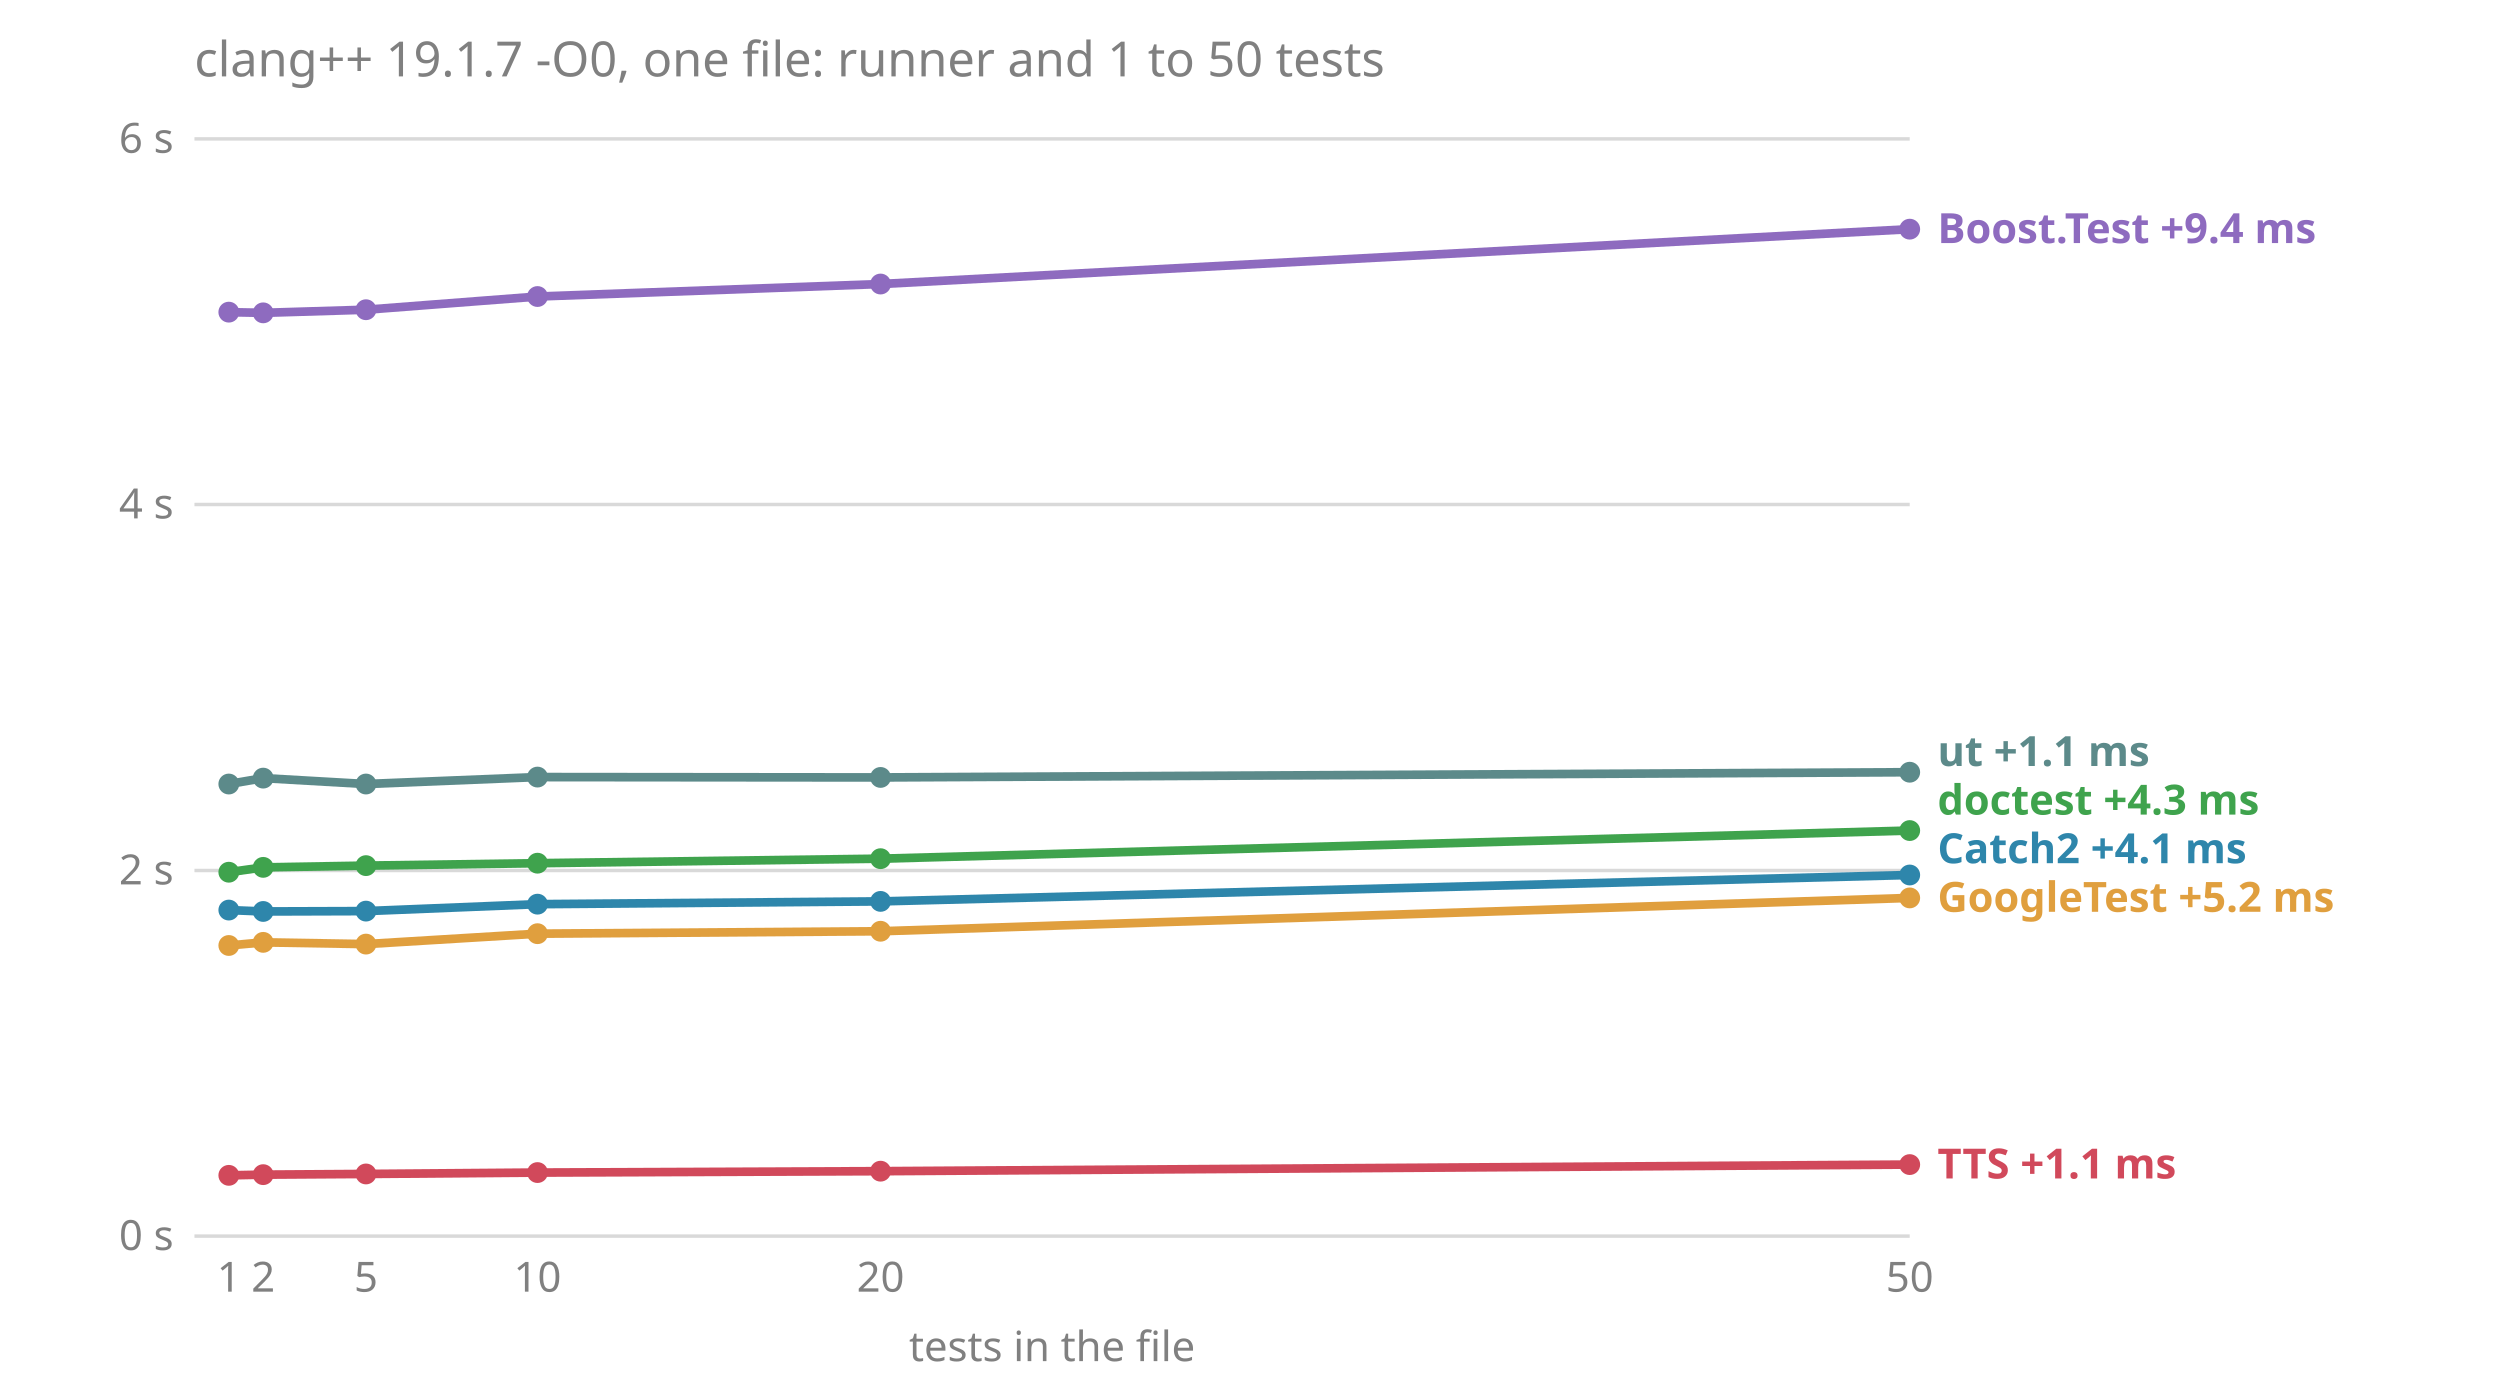
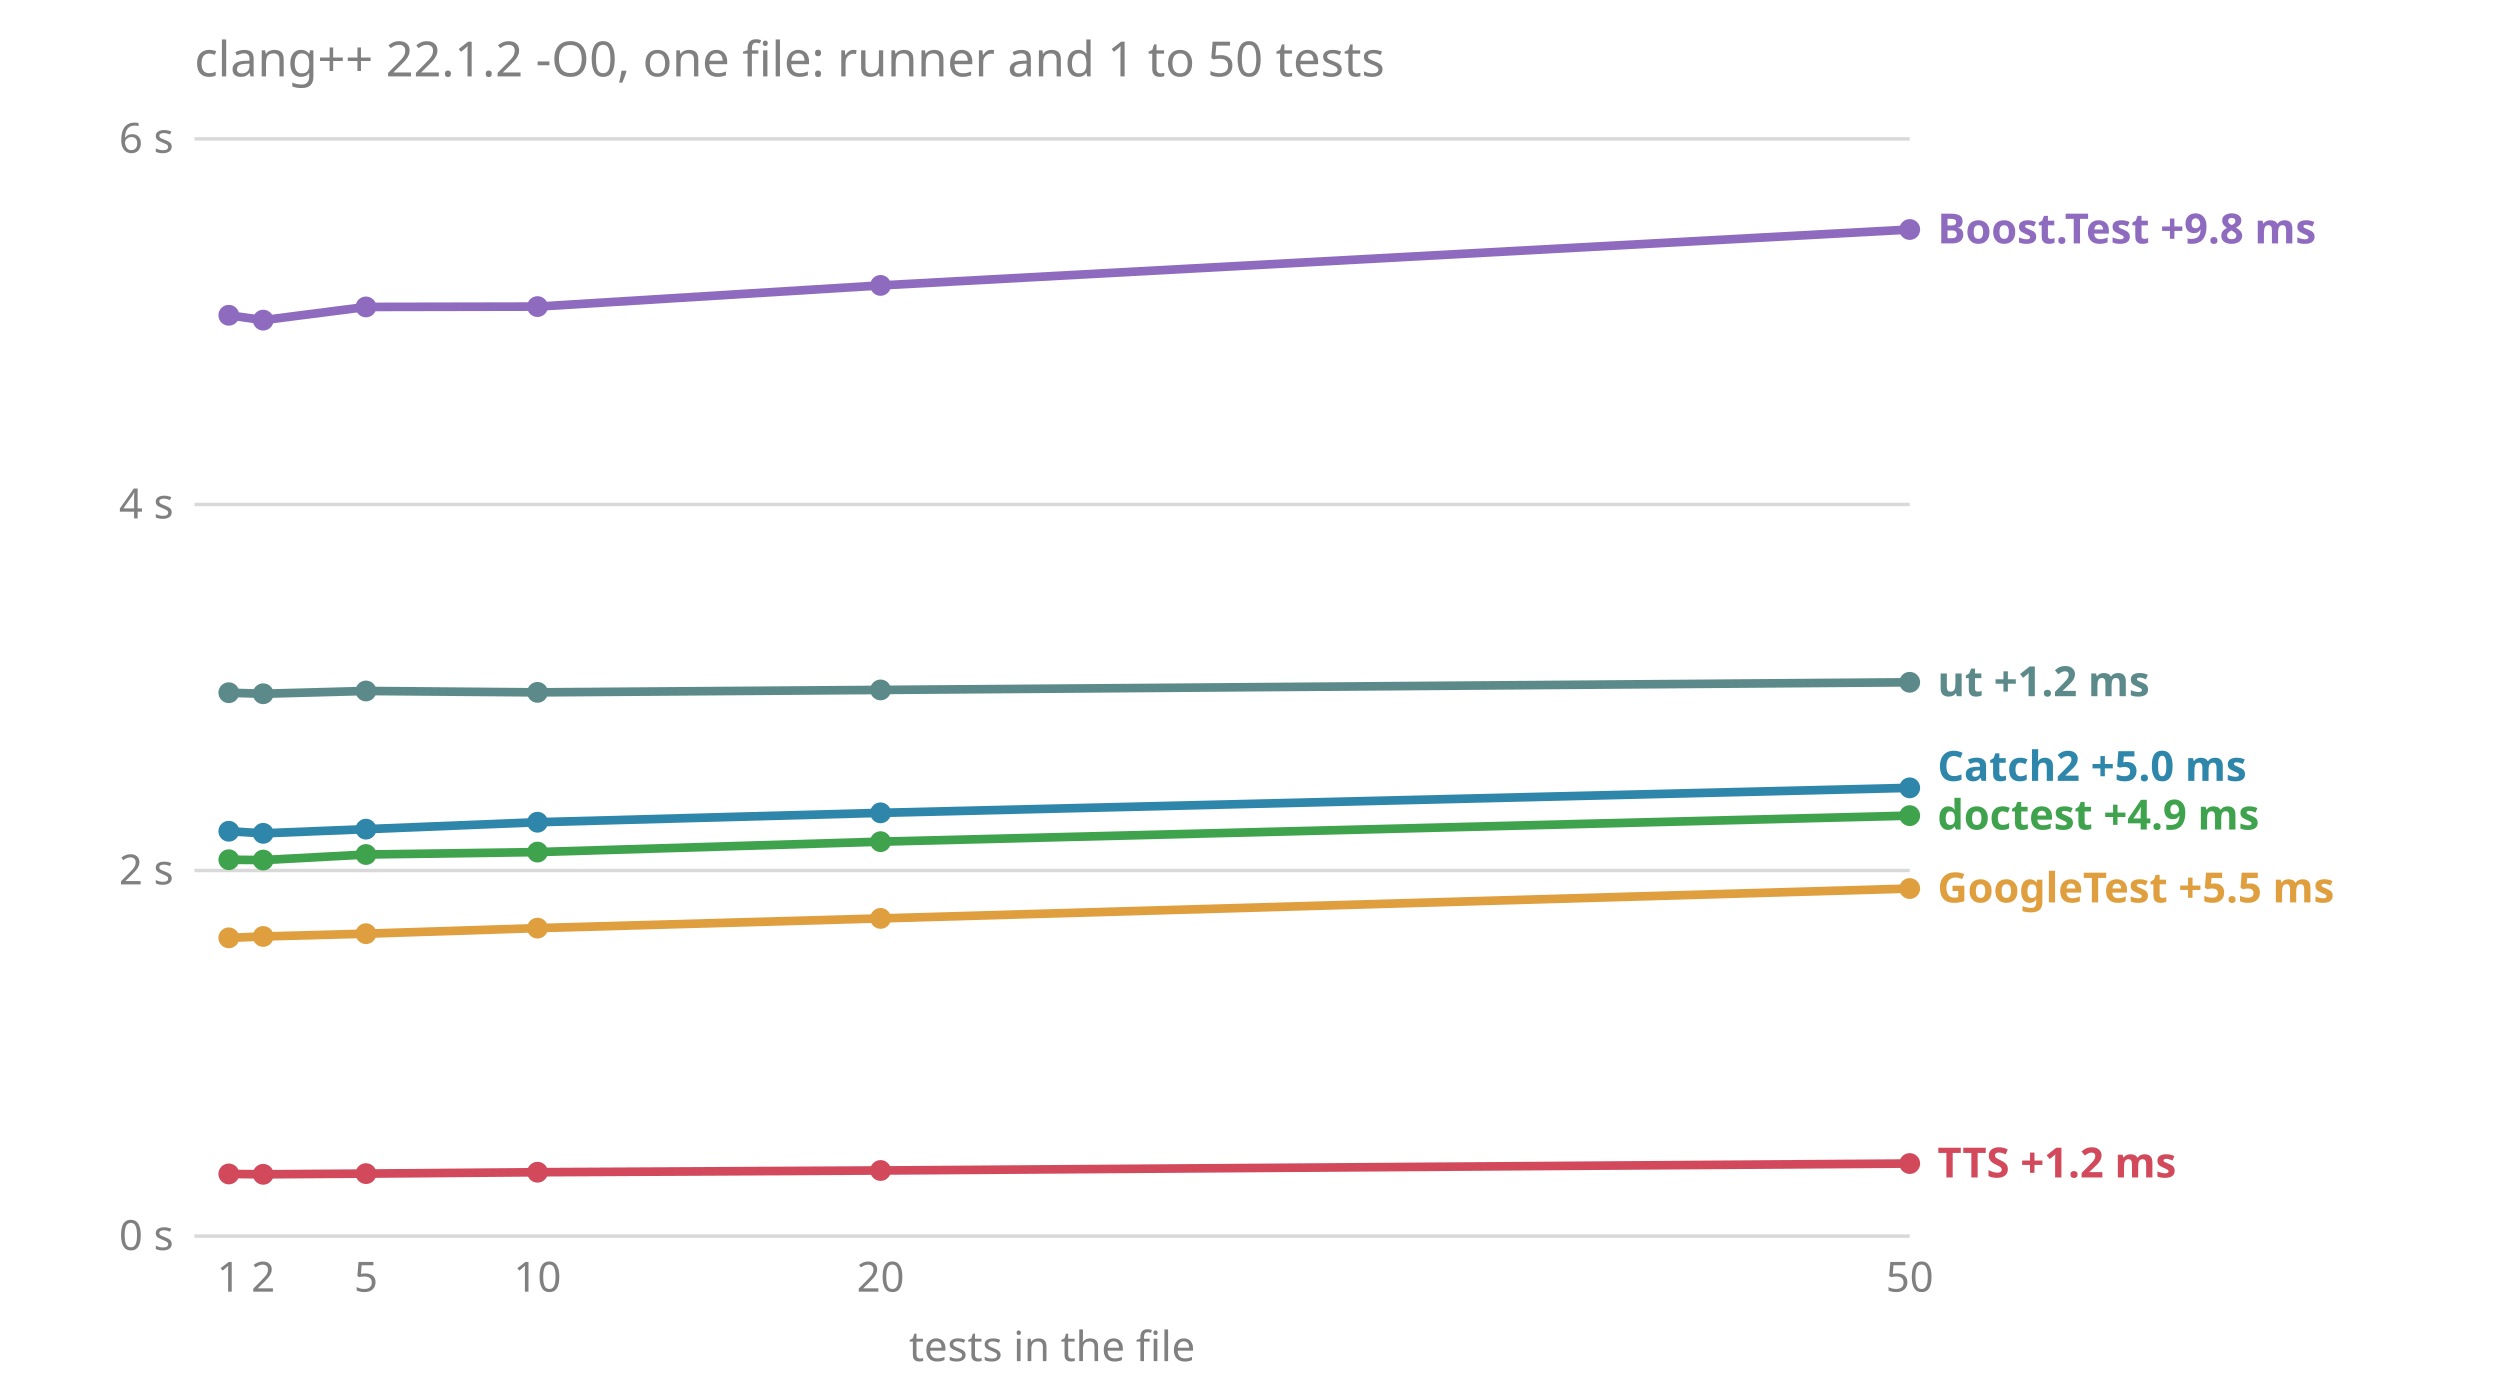
<svg xmlns="http://www.w3.org/2000/svg" viewBox="0 0 720 400" font-family="sans-serif" font-size="12">
-   <text x="56" y="22" fill="#808080" font-size="14">clang++ 19.1.7 -O0, one file: runner and 1 to 50 tests</text>
+   <text x="56" y="22" fill="#808080" font-size="14">clang++ 22.1.2 -O0, one file: runner and 1 to 50 tests</text>
  <line x1="56" x2="550" y1="356.0" y2="356.0" stroke="#808080" stroke-opacity="0.3" />
  <text x="50" y="360.0" fill="#808080" text-anchor="end">0 s</text>
  <line x1="56" x2="550" y1="250.7" y2="250.7" stroke="#808080" stroke-opacity="0.3" />
  <text x="50" y="254.7" fill="#808080" text-anchor="end">2 s</text>
  <line x1="56" x2="550" y1="145.3" y2="145.3" stroke="#808080" stroke-opacity="0.3" />
  <text x="50" y="149.3" fill="#808080" text-anchor="end">4 s</text>
  <line x1="56" x2="550" y1="40.0" y2="40.0" stroke="#808080" stroke-opacity="0.3" />
  <text x="50" y="44.0" fill="#808080" text-anchor="end">6 s</text>
  <text x="65.9" y="372" fill="#808080" text-anchor="middle">1</text>
  <text x="75.8" y="372" fill="#808080" text-anchor="middle">2</text>
  <text x="105.4" y="372" fill="#808080" text-anchor="middle">5</text>
  <text x="154.8" y="372" fill="#808080" text-anchor="middle">10</text>
  <text x="253.6" y="372" fill="#808080" text-anchor="middle">20</text>
  <text x="550.0" y="372" fill="#808080" text-anchor="middle">50</text>
  <text x="303.0" y="392" fill="#808080" text-anchor="middle">tests in the file</text>
-   <text x="558" y="339.4" fill="#d1495b" font-weight="bold">TTS +1.1 ms</text>
-   <text x="558" y="262.6" fill="#e09f3e" font-weight="bold">GoogleTest +5.2 ms</text>
-   <text x="558" y="248.6" fill="#2e86ab" font-weight="bold">Catch2 +4.1 ms</text>
-   <text x="558" y="234.6" fill="#3fa34d" font-weight="bold">doctest +4.3 ms</text>
-   <text x="558" y="220.6" fill="#5c8a8a" font-weight="bold">ut +1.1 ms</text>
-   <text x="558" y="70.0" fill="#8e6bbf" font-weight="bold">Boost.Test +9.4 ms</text>
-   <polyline points="65.9,89.9 75.8,90.1 105.4,89.2 154.8,85.4 253.6,81.8 550.0,66.0" fill="none" stroke="#8e6bbf" stroke-width="2.5" />
-   <circle cx="65.9" cy="89.9" r="3" fill="#8e6bbf" />
-   <circle cx="75.8" cy="90.1" r="3" fill="#8e6bbf" />
-   <circle cx="105.4" cy="89.2" r="3" fill="#8e6bbf" />
-   <circle cx="154.8" cy="85.4" r="3" fill="#8e6bbf" />
-   <circle cx="253.6" cy="81.8" r="3" fill="#8e6bbf" />
-   <circle cx="550.0" cy="66.0" r="3" fill="#8e6bbf" />
-   <polyline points="65.9,262.1 75.8,262.5 105.4,262.4 154.8,260.4 253.6,259.6 550.0,252.0" fill="none" stroke="#2e86ab" stroke-width="2.5" />
-   <circle cx="65.9" cy="262.1" r="3" fill="#2e86ab" />
-   <circle cx="75.8" cy="262.5" r="3" fill="#2e86ab" />
-   <circle cx="105.4" cy="262.4" r="3" fill="#2e86ab" />
-   <circle cx="154.8" cy="260.4" r="3" fill="#2e86ab" />
-   <circle cx="253.6" cy="259.6" r="3" fill="#2e86ab" />
-   <circle cx="550.0" cy="252.0" r="3" fill="#2e86ab" />
-   <polyline points="65.9,251.2 75.8,249.8 105.4,249.3 154.8,248.6 253.6,247.3 550.0,239.2" fill="none" stroke="#3fa34d" stroke-width="2.5" />
-   <circle cx="65.9" cy="251.2" r="3" fill="#3fa34d" />
-   <circle cx="75.8" cy="249.8" r="3" fill="#3fa34d" />
-   <circle cx="105.4" cy="249.3" r="3" fill="#3fa34d" />
-   <circle cx="154.8" cy="248.6" r="3" fill="#3fa34d" />
-   <circle cx="253.6" cy="247.3" r="3" fill="#3fa34d" />
-   <circle cx="550.0" cy="239.2" r="3" fill="#3fa34d" />
-   <polyline points="65.9,272.3 75.8,271.4 105.4,271.9 154.8,268.9 253.6,268.2 550.0,258.6" fill="none" stroke="#e09f3e" stroke-width="2.5" />
-   <circle cx="65.9" cy="272.3" r="3" fill="#e09f3e" />
-   <circle cx="75.8" cy="271.4" r="3" fill="#e09f3e" />
-   <circle cx="105.4" cy="271.9" r="3" fill="#e09f3e" />
-   <circle cx="154.8" cy="268.9" r="3" fill="#e09f3e" />
-   <circle cx="253.6" cy="268.2" r="3" fill="#e09f3e" />
-   <circle cx="550.0" cy="258.6" r="3" fill="#e09f3e" />
-   <polyline points="65.9,338.5 75.8,338.3 105.4,338.1 154.8,337.7 253.6,337.3 550.0,335.4" fill="none" stroke="#d1495b" stroke-width="2.5" />
-   <circle cx="65.9" cy="338.5" r="3" fill="#d1495b" />
-   <circle cx="75.8" cy="338.3" r="3" fill="#d1495b" />
-   <circle cx="105.4" cy="338.1" r="3" fill="#d1495b" />
-   <circle cx="154.8" cy="337.7" r="3" fill="#d1495b" />
-   <circle cx="253.6" cy="337.3" r="3" fill="#d1495b" />
-   <circle cx="550.0" cy="335.4" r="3" fill="#d1495b" />
-   <polyline points="65.9,225.8 75.8,224.1 105.4,225.8 154.8,223.8 253.6,223.9 550.0,222.4" fill="none" stroke="#5c8a8a" stroke-width="2.5" />
-   <circle cx="65.9" cy="225.8" r="3" fill="#5c8a8a" />
-   <circle cx="75.8" cy="224.1" r="3" fill="#5c8a8a" />
-   <circle cx="105.4" cy="225.8" r="3" fill="#5c8a8a" />
-   <circle cx="154.8" cy="223.8" r="3" fill="#5c8a8a" />
-   <circle cx="253.6" cy="223.9" r="3" fill="#5c8a8a" />
-   <circle cx="550.0" cy="222.4" r="3" fill="#5c8a8a" />
+   <text x="558" y="339.1" fill="#d1495b" font-weight="bold">TTS +1.2 ms</text>
+   <text x="558" y="259.9" fill="#e09f3e" font-weight="bold">GoogleTest +5.5 ms</text>
+   <text x="558" y="238.9" fill="#3fa34d" font-weight="bold">doctest +4.9 ms</text>
+   <text x="558" y="224.9" fill="#2e86ab" font-weight="bold">Catch2 +5.0 ms</text>
+   <text x="558" y="200.5" fill="#5c8a8a" font-weight="bold">ut +1.2 ms</text>
+   <text x="558" y="70.1" fill="#8e6bbf" font-weight="bold">Boost.Test +9.8 ms</text>
+   <polyline points="65.9,90.8 75.8,92.2 105.4,88.4 154.8,88.3 253.6,82.2 550.0,66.1" fill="none" stroke="#8e6bbf" stroke-width="2.5" />
+   <circle cx="65.9" cy="90.8" r="3" fill="#8e6bbf" />
+   <circle cx="75.8" cy="92.2" r="3" fill="#8e6bbf" />
+   <circle cx="105.4" cy="88.4" r="3" fill="#8e6bbf" />
+   <circle cx="154.8" cy="88.3" r="3" fill="#8e6bbf" />
+   <circle cx="253.6" cy="82.2" r="3" fill="#8e6bbf" />
+   <circle cx="550.0" cy="66.1" r="3" fill="#8e6bbf" />
+   <polyline points="65.9,239.4 75.8,240.0 105.4,238.8 154.8,236.8 253.6,234.1 550.0,226.9" fill="none" stroke="#2e86ab" stroke-width="2.5" />
+   <circle cx="65.9" cy="239.4" r="3" fill="#2e86ab" />
+   <circle cx="75.8" cy="240.0" r="3" fill="#2e86ab" />
+   <circle cx="105.4" cy="238.8" r="3" fill="#2e86ab" />
+   <circle cx="154.8" cy="236.8" r="3" fill="#2e86ab" />
+   <circle cx="253.6" cy="234.1" r="3" fill="#2e86ab" />
+   <circle cx="550.0" cy="226.9" r="3" fill="#2e86ab" />
+   <polyline points="65.9,247.6 75.8,247.7 105.4,246.1 154.8,245.4 253.6,242.4 550.0,234.9" fill="none" stroke="#3fa34d" stroke-width="2.5" />
+   <circle cx="65.9" cy="247.6" r="3" fill="#3fa34d" />
+   <circle cx="75.8" cy="247.7" r="3" fill="#3fa34d" />
+   <circle cx="105.4" cy="246.1" r="3" fill="#3fa34d" />
+   <circle cx="154.8" cy="245.4" r="3" fill="#3fa34d" />
+   <circle cx="253.6" cy="242.4" r="3" fill="#3fa34d" />
+   <circle cx="550.0" cy="234.9" r="3" fill="#3fa34d" />
+   <polyline points="65.9,270.1 75.8,269.7 105.4,268.9 154.8,267.3 253.6,264.5 550.0,255.9" fill="none" stroke="#e09f3e" stroke-width="2.5" />
+   <circle cx="65.9" cy="270.1" r="3" fill="#e09f3e" />
+   <circle cx="75.8" cy="269.7" r="3" fill="#e09f3e" />
+   <circle cx="105.4" cy="268.9" r="3" fill="#e09f3e" />
+   <circle cx="154.8" cy="267.3" r="3" fill="#e09f3e" />
+   <circle cx="253.6" cy="264.5" r="3" fill="#e09f3e" />
+   <circle cx="550.0" cy="255.9" r="3" fill="#e09f3e" />
+   <polyline points="65.9,338.1 75.8,338.2 105.4,338.0 154.8,337.6 253.6,337.1 550.0,335.1" fill="none" stroke="#d1495b" stroke-width="2.5" />
+   <circle cx="65.9" cy="338.1" r="3" fill="#d1495b" />
+   <circle cx="75.8" cy="338.2" r="3" fill="#d1495b" />
+   <circle cx="105.4" cy="338.0" r="3" fill="#d1495b" />
+   <circle cx="154.8" cy="337.6" r="3" fill="#d1495b" />
+   <circle cx="253.6" cy="337.1" r="3" fill="#d1495b" />
+   <circle cx="550.0" cy="335.1" r="3" fill="#d1495b" />
+   <polyline points="65.9,199.5 75.8,199.8 105.4,199.0 154.8,199.4 253.6,198.7 550.0,196.5" fill="none" stroke="#5c8a8a" stroke-width="2.5" />
+   <circle cx="65.9" cy="199.5" r="3" fill="#5c8a8a" />
+   <circle cx="75.8" cy="199.8" r="3" fill="#5c8a8a" />
+   <circle cx="105.4" cy="199.0" r="3" fill="#5c8a8a" />
+   <circle cx="154.8" cy="199.4" r="3" fill="#5c8a8a" />
+   <circle cx="253.6" cy="198.7" r="3" fill="#5c8a8a" />
+   <circle cx="550.0" cy="196.5" r="3" fill="#5c8a8a" />
</svg>
